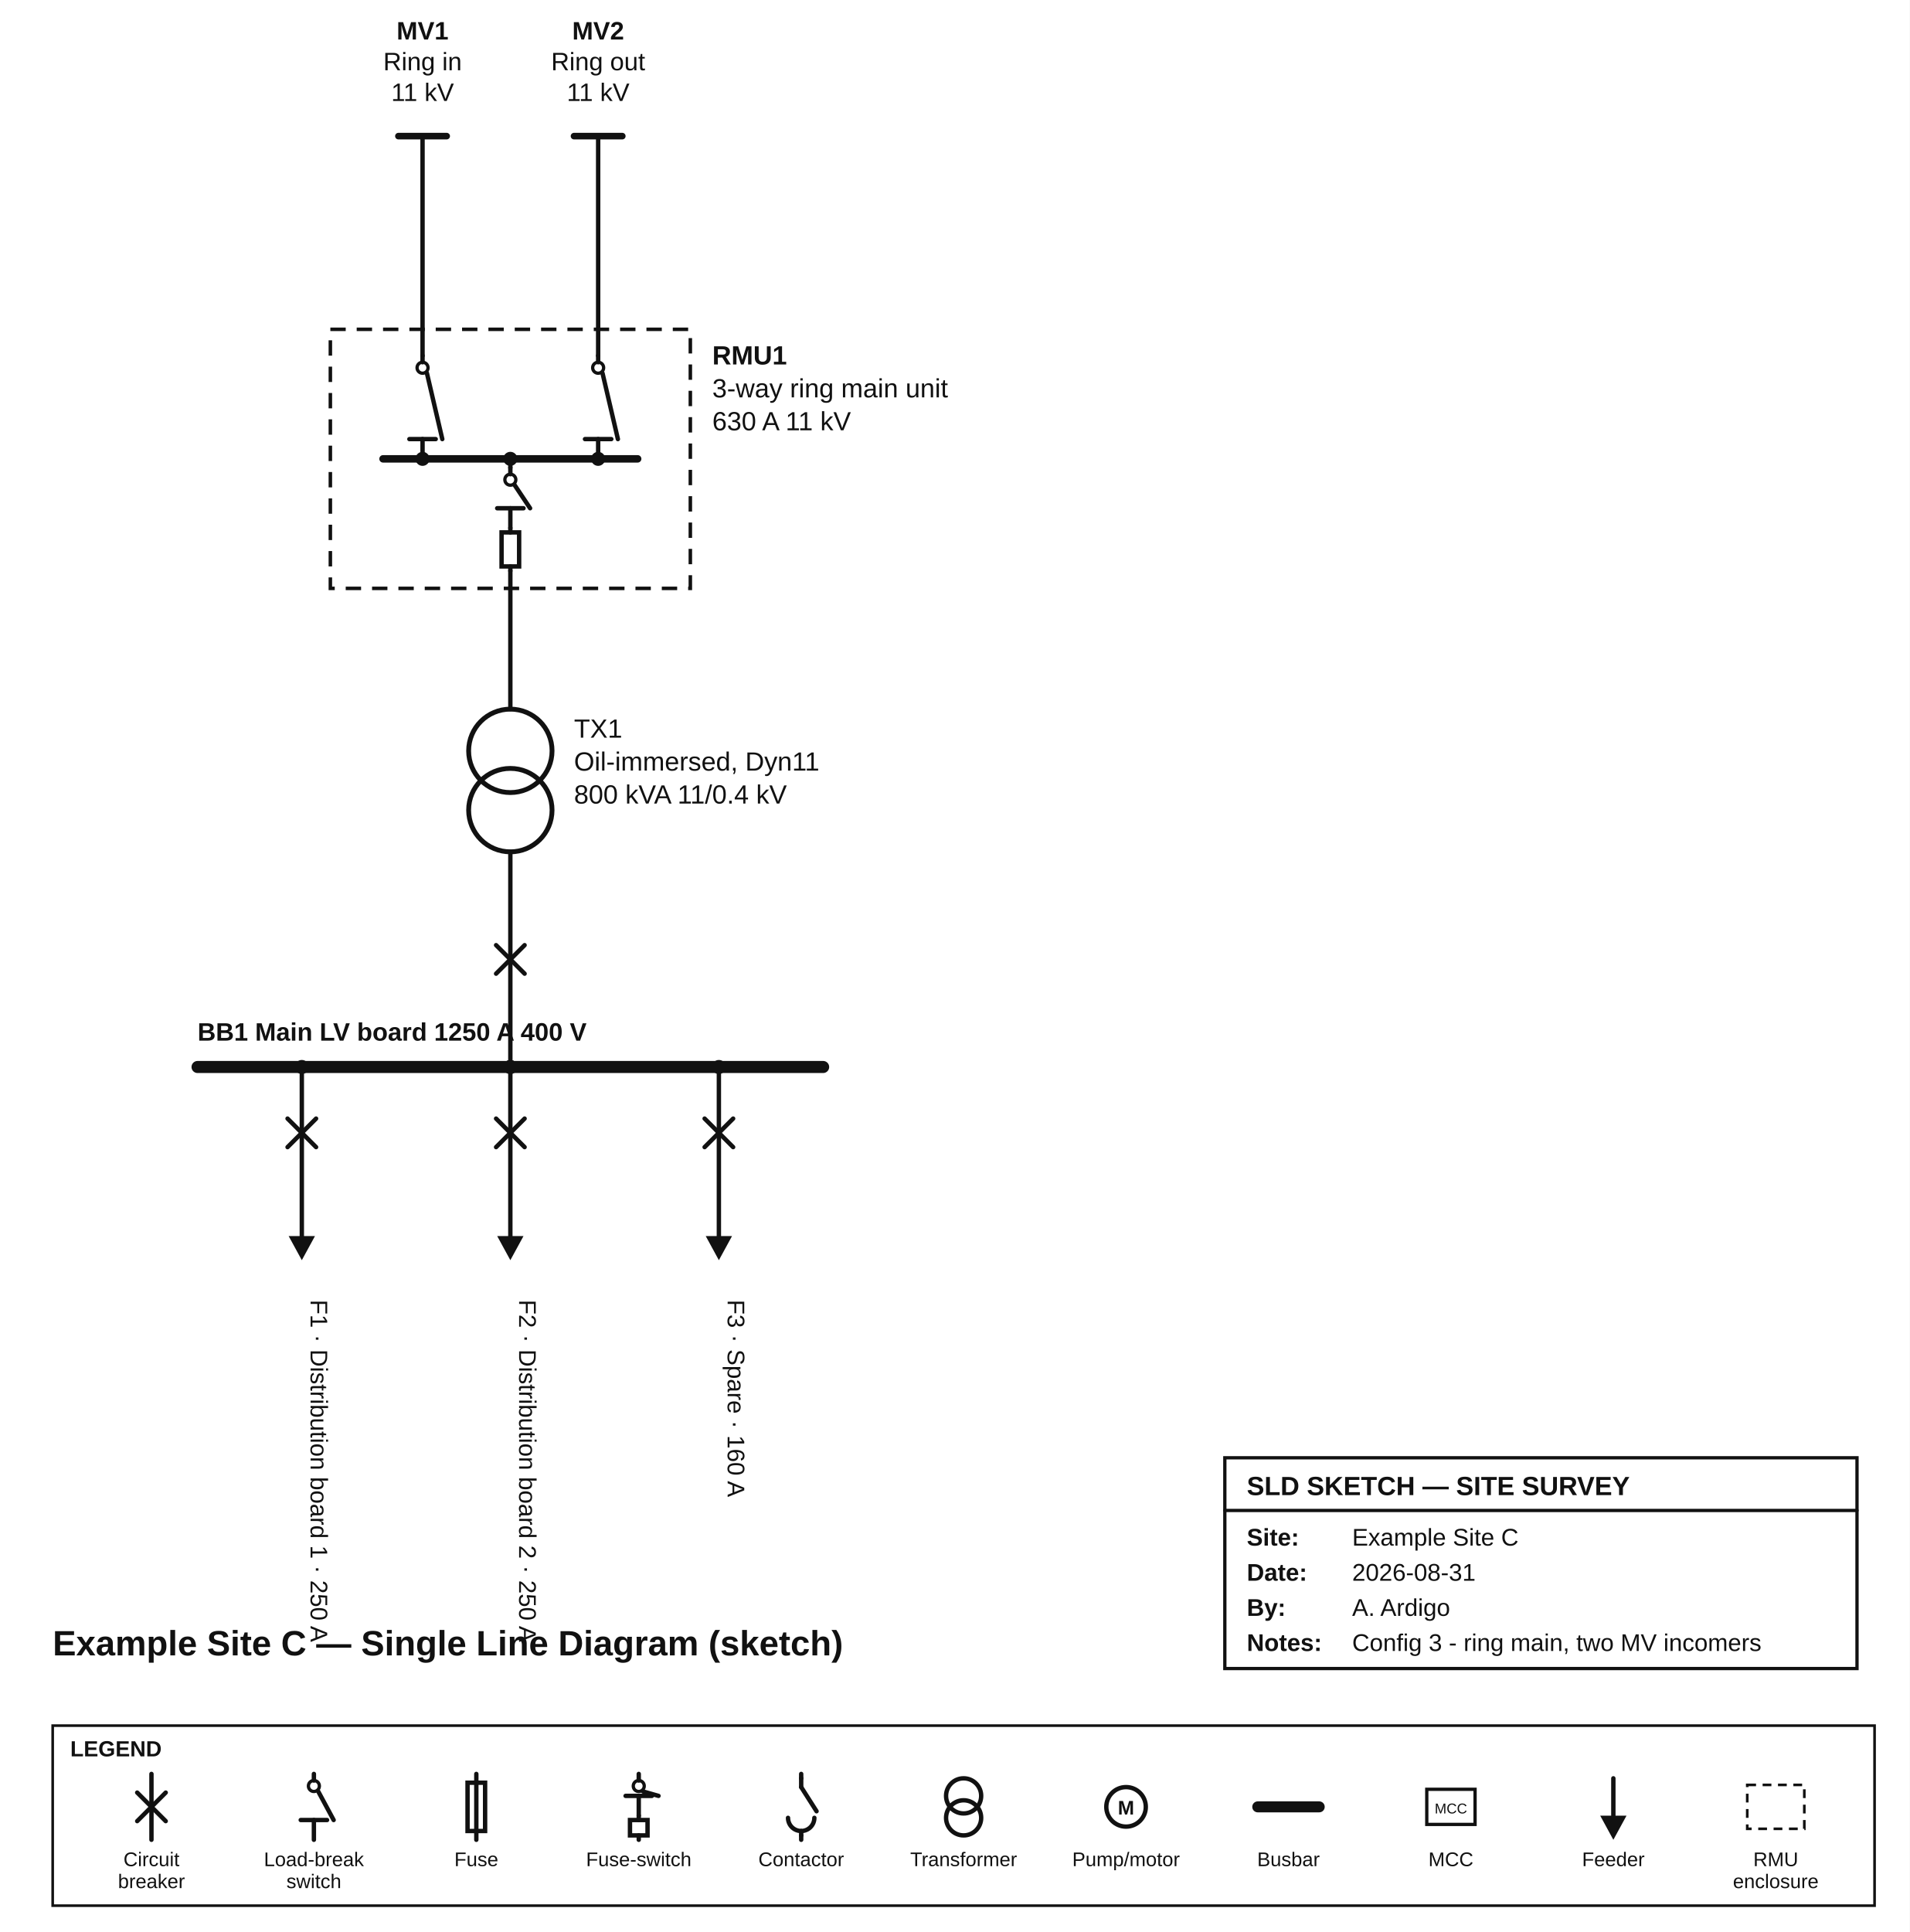
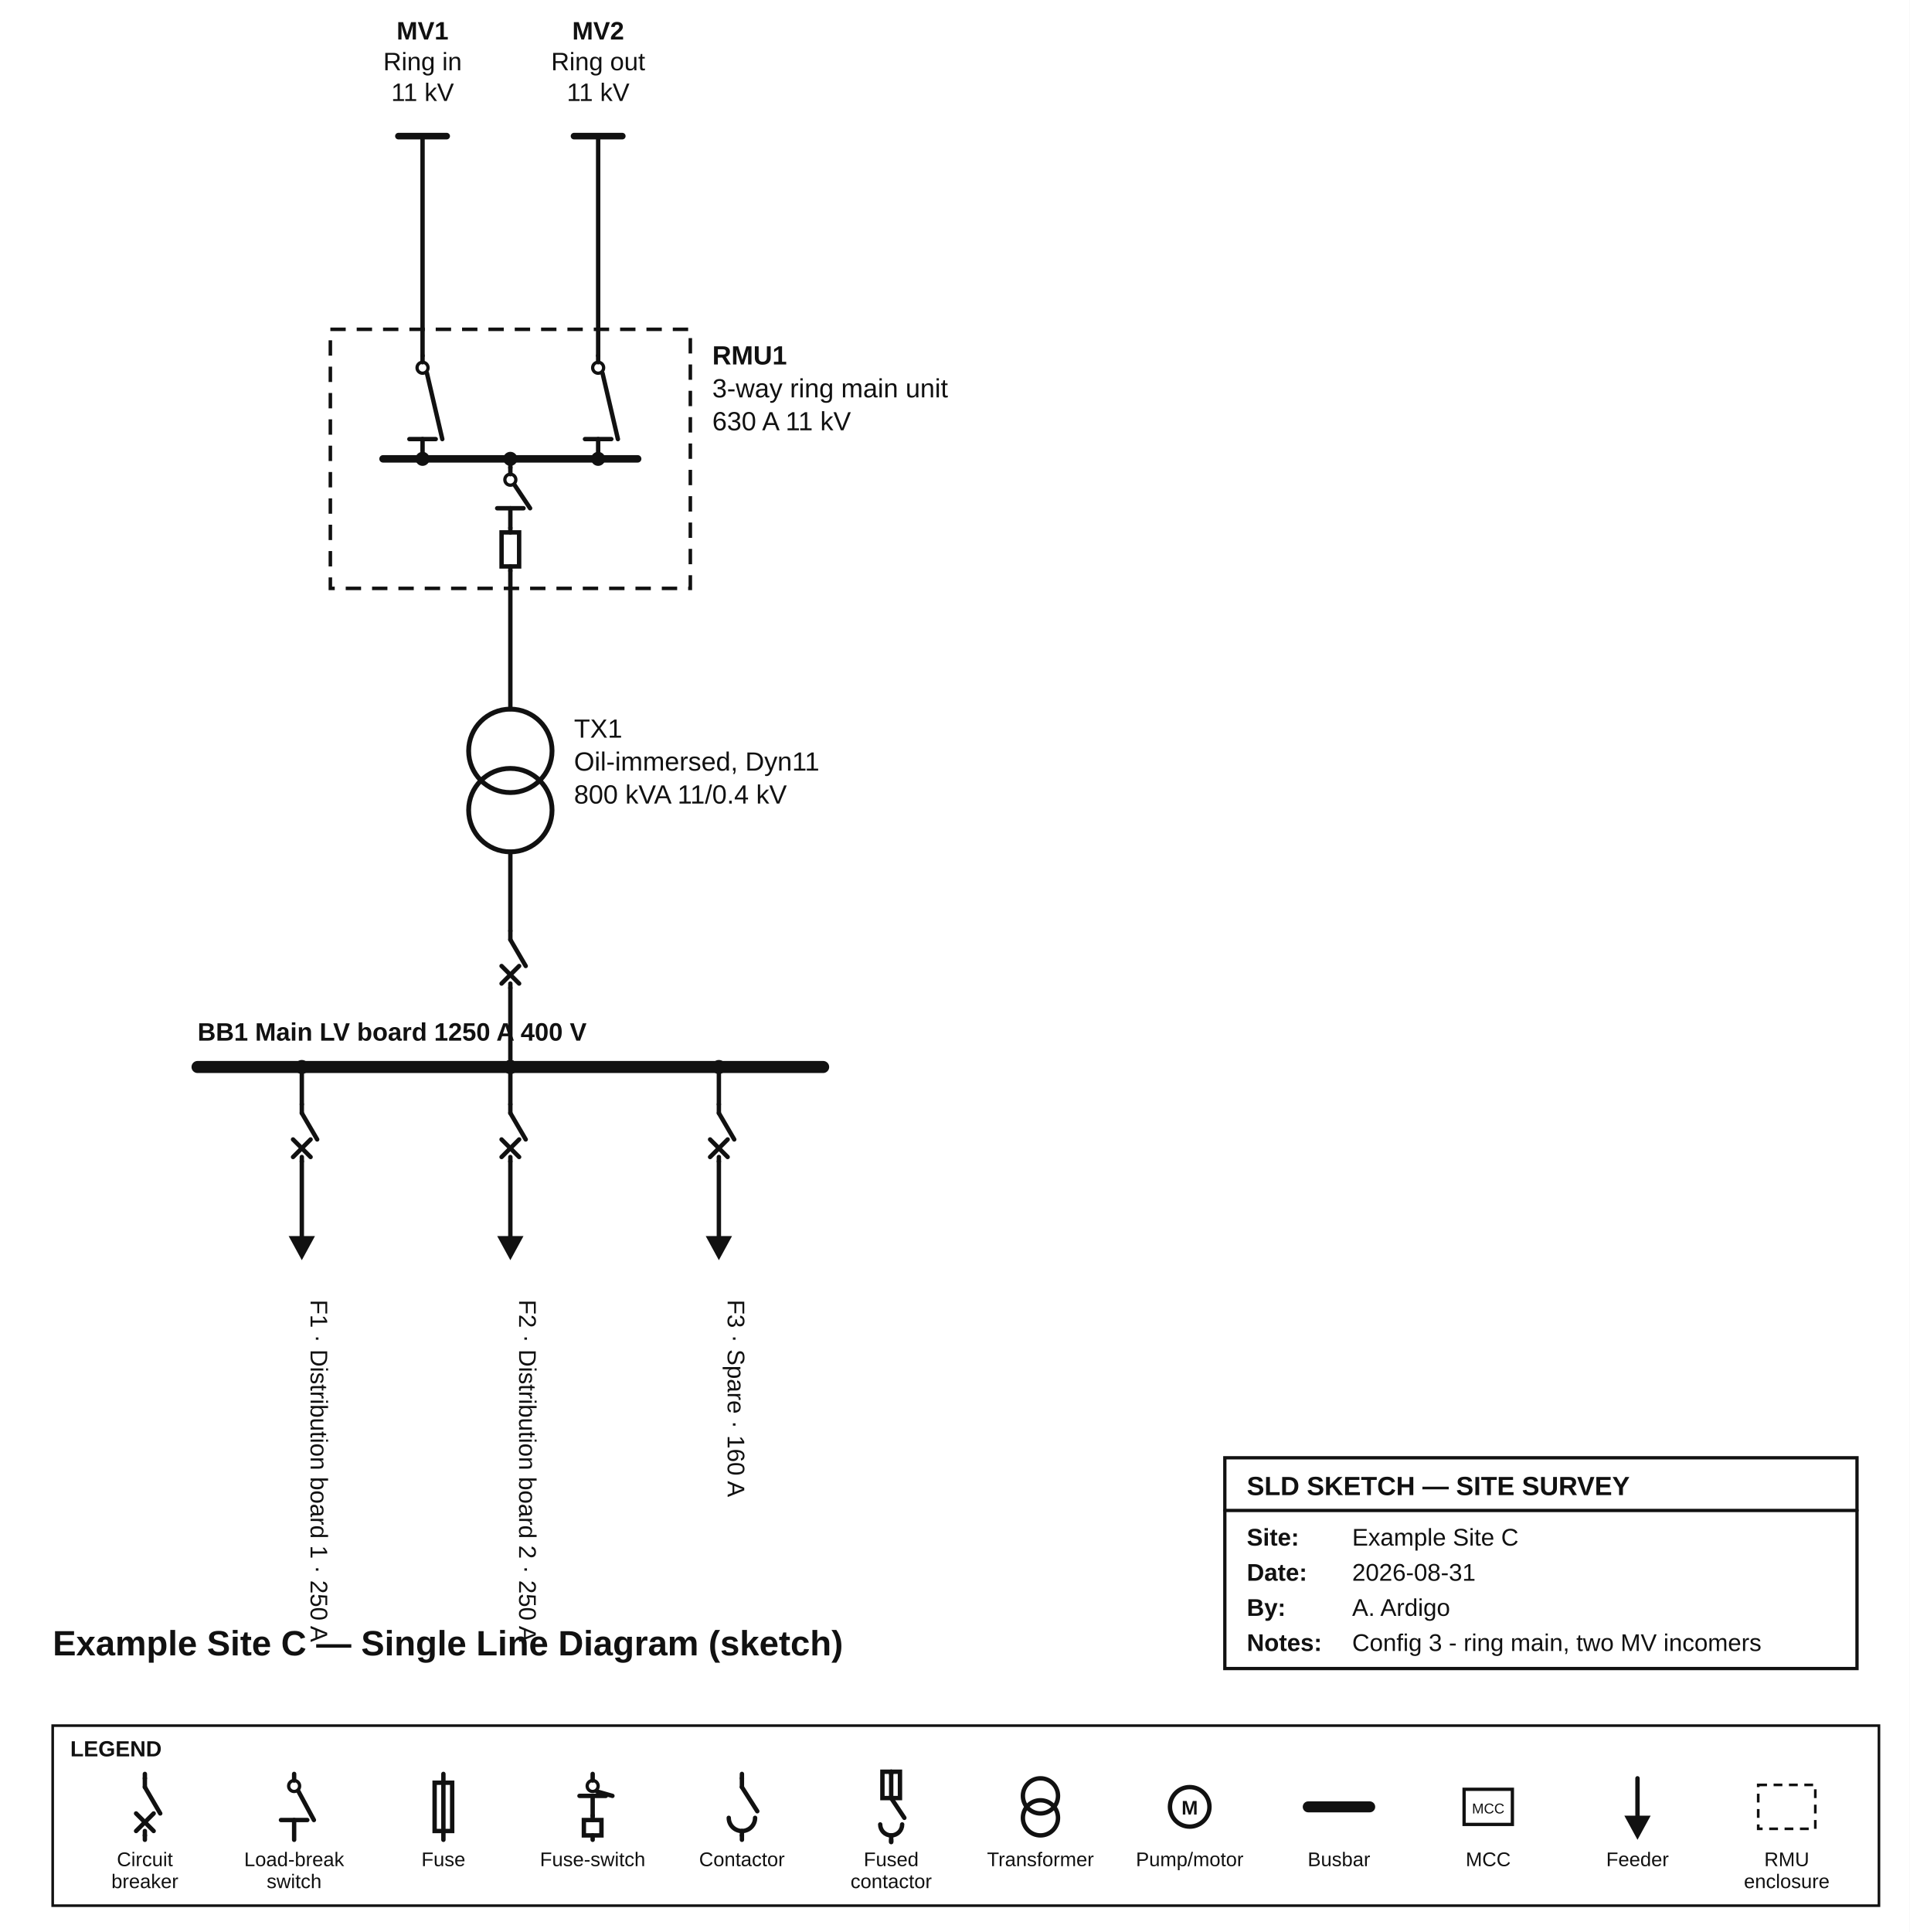
<svg xmlns="http://www.w3.org/2000/svg" width="870" height="880" viewBox="0 0 870 880">
  <rect width="100%" height="100%" fill="white" />
  <text x="24.0" y="754.0" font-family="Arial, Helvetica, sans-serif" font-size="16" fill="#111" text-anchor="start" font-weight="bold">Example Site C — Single Line Diagram (sketch)</text>
  <rect x="150.5" y="150.0" width="164.0" height="118.0" fill="none" stroke="#111" stroke-width="1.6" stroke-dasharray="7 5" />
  <line x1="174.5" y1="209.0" x2="290.5" y2="209.0" stroke="#111" stroke-width="3.4" stroke-linecap="round" />
  <line x1="192.5" y1="162.0" x2="192.5" y2="165.0" stroke="#111" stroke-width="2" stroke-linecap="round" />
  <circle cx="192.5" cy="167.5" r="2.5" fill="none" stroke="#111" stroke-width="1.5" />
  <line x1="194.5" y1="170.0" x2="201.5" y2="200.0" stroke="#111" stroke-width="2" stroke-linecap="round" />
  <line x1="186.5" y1="200.0" x2="198.5" y2="200.0" stroke="#111" stroke-width="2" stroke-linecap="round" />
  <line x1="192.5" y1="200.0" x2="192.5" y2="209.0" stroke="#111" stroke-width="2" stroke-linecap="round" />
  <line x1="192.5" y1="150.0" x2="192.5" y2="162.0" stroke="#111" stroke-width="2" stroke-linecap="round" />
  <circle cx="192.5" cy="209.0" r="3.2" fill="#111" />
  <line x1="272.5" y1="162.0" x2="272.5" y2="165.0" stroke="#111" stroke-width="2" stroke-linecap="round" />
  <circle cx="272.5" cy="167.5" r="2.5" fill="none" stroke="#111" stroke-width="1.5" />
  <line x1="274.5" y1="170.0" x2="281.5" y2="200.0" stroke="#111" stroke-width="2" stroke-linecap="round" />
  <line x1="266.5" y1="200.0" x2="278.5" y2="200.0" stroke="#111" stroke-width="2" stroke-linecap="round" />
  <line x1="272.5" y1="200.0" x2="272.5" y2="209.0" stroke="#111" stroke-width="2" stroke-linecap="round" />
  <line x1="272.5" y1="150.0" x2="272.5" y2="162.0" stroke="#111" stroke-width="2" stroke-linecap="round" />
  <circle cx="272.5" cy="209.0" r="3.2" fill="#111" />
  <line x1="232.5" y1="213.0" x2="232.5" y2="216.0" stroke="#111" stroke-width="2" stroke-linecap="round" />
  <circle cx="232.5" cy="218.5" r="2.5" fill="none" stroke="#111" stroke-width="1.5" />
  <line x1="234.5" y1="221.0" x2="241.5" y2="231.5" stroke="#111" stroke-width="2" stroke-linecap="round" />
  <line x1="226.5" y1="231.5" x2="238.5" y2="231.5" stroke="#111" stroke-width="2" stroke-linecap="round" />
  <line x1="232.5" y1="231.5" x2="232.5" y2="240.5" stroke="#111" stroke-width="2" stroke-linecap="round" />
  <rect x="228.5" y="242.5" width="8.0" height="15.5" fill="none" stroke="#111" stroke-width="2" />
  <line x1="232.5" y1="240.5" x2="232.5" y2="242.5" stroke="#111" stroke-width="2" stroke-linecap="round" />
  <line x1="232.5" y1="258.0" x2="232.5" y2="260.0" stroke="#111" stroke-width="2" stroke-linecap="round" />
  <line x1="232.5" y1="209.0" x2="232.5" y2="213.0" stroke="#111" stroke-width="2" stroke-linecap="round" />
  <line x1="232.5" y1="260.0" x2="232.5" y2="268.0" stroke="#111" stroke-width="2" stroke-linecap="round" />
  <circle cx="232.5" cy="209.0" r="3.2" fill="#111" />
  <text x="324.5" y="166.0" font-family="Arial, Helvetica, sans-serif" font-size="12" fill="#111" text-anchor="start" font-weight="bold">RMU1</text>
  <text x="324.5" y="181.0" font-family="Arial, Helvetica, sans-serif" font-size="12" fill="#111" text-anchor="start">3-way ring main unit</text>
  <text x="324.5" y="196.0" font-family="Arial, Helvetica, sans-serif" font-size="12" fill="#111" text-anchor="start">630 A 11 kV</text>
  <line x1="181.5" y1="62.0" x2="203.5" y2="62.0" stroke="#111" stroke-width="3" stroke-linecap="round" />
  <text x="192.5" y="18.0" font-family="Arial, Helvetica, sans-serif" font-size="11.5" fill="#111" text-anchor="middle" font-weight="bold">MV1</text>
  <text x="192.5" y="32.0" font-family="Arial, Helvetica, sans-serif" font-size="11.5" fill="#111" text-anchor="middle">Ring in</text>
  <text x="192.5" y="46.0" font-family="Arial, Helvetica, sans-serif" font-size="11.5" fill="#111" text-anchor="middle">11 kV</text>
  <line x1="192.5" y1="62.0" x2="192.5" y2="150.0" stroke="#111" stroke-width="2" stroke-linecap="round" />
  <line x1="261.5" y1="62.0" x2="283.5" y2="62.0" stroke="#111" stroke-width="3" stroke-linecap="round" />
  <text x="272.5" y="18.0" font-family="Arial, Helvetica, sans-serif" font-size="11.5" fill="#111" text-anchor="middle" font-weight="bold">MV2</text>
  <text x="272.5" y="32.0" font-family="Arial, Helvetica, sans-serif" font-size="11.5" fill="#111" text-anchor="middle">Ring out</text>
  <text x="272.5" y="46.0" font-family="Arial, Helvetica, sans-serif" font-size="11.5" fill="#111" text-anchor="middle">11 kV</text>
  <line x1="272.5" y1="62.0" x2="272.5" y2="150.0" stroke="#111" stroke-width="2" stroke-linecap="round" />
  <circle cx="232.5" cy="342.0" r="19" fill="none" stroke="#111" stroke-width="2.2" />
  <circle cx="232.5" cy="369.0" r="19" fill="none" stroke="#111" stroke-width="2.2" />
  <text x="261.5" y="336.0" font-family="Arial, Helvetica, sans-serif" font-size="12" fill="#111" text-anchor="start">TX1</text>
  <text x="261.5" y="351.0" font-family="Arial, Helvetica, sans-serif" font-size="12" fill="#111" text-anchor="start">Oil-immersed, Dyn11</text>
  <text x="261.5" y="366.0" font-family="Arial, Helvetica, sans-serif" font-size="12" fill="#111" text-anchor="start">800 kVA 11/0.4 kV</text>
  <line x1="232.5" y1="268.0" x2="232.5" y2="323.0" stroke="#111" stroke-width="2" stroke-linecap="round" />
-   <line x1="226.0" y1="430.5" x2="239.0" y2="443.5" stroke="#111" stroke-width="2" stroke-linecap="round" />
-   <line x1="226.0" y1="443.5" x2="239.0" y2="430.5" stroke="#111" stroke-width="2" stroke-linecap="round" />
-   <line x1="232.5" y1="388.0" x2="232.5" y2="437.0" stroke="#111" stroke-width="2" stroke-linecap="round" />
-   <line x1="232.5" y1="437.0" x2="232.5" y2="486.0" stroke="#111" stroke-width="2" stroke-linecap="round" />
+   <line x1="232.5" y1="424.0" x2="232.5" y2="428.0" stroke="#111" stroke-width="2" stroke-linecap="round" />
+   <line x1="232.5" y1="428.0" x2="239.5" y2="440.0" stroke="#111" stroke-width="2" stroke-linecap="round" />
+   <line x1="228.5" y1="440.0" x2="236.5" y2="448.0" stroke="#111" stroke-width="2" stroke-linecap="round" />
+   <line x1="228.5" y1="448.0" x2="236.5" y2="440.0" stroke="#111" stroke-width="2" stroke-linecap="round" />
+   <line x1="232.5" y1="448.0" x2="232.5" y2="450.0" stroke="#111" stroke-width="2" stroke-linecap="round" />
+   <line x1="232.5" y1="388.0" x2="232.5" y2="424.0" stroke="#111" stroke-width="2" stroke-linecap="round" />
+   <line x1="232.5" y1="450.0" x2="232.5" y2="486.0" stroke="#111" stroke-width="2" stroke-linecap="round" />
  <circle cx="232.5" cy="486.0" r="3.2" fill="#111" />
  <line x1="90.0" y1="486.0" x2="375.0" y2="486.0" stroke="#111" stroke-width="5.5" stroke-linecap="round" />
  <text x="90.0" y="474.0" font-family="Arial, Helvetica, sans-serif" font-size="11.5" fill="#111" text-anchor="start" font-weight="bold">BB1 Main LV board 1250 A 400 V</text>
  <circle cx="137.5" cy="486.0" r="3.2" fill="#111" />
-   <line x1="131.0" y1="509.5" x2="144.0" y2="522.5" stroke="#111" stroke-width="2" stroke-linecap="round" />
-   <line x1="131.0" y1="522.5" x2="144.0" y2="509.5" stroke="#111" stroke-width="2" stroke-linecap="round" />
-   <line x1="137.5" y1="486.0" x2="137.5" y2="516.0" stroke="#111" stroke-width="2" stroke-linecap="round" />
-   <line x1="137.5" y1="516.0" x2="137.5" y2="564.0" stroke="#111" stroke-width="2" stroke-linecap="round" />
+   <line x1="137.5" y1="503.0" x2="137.5" y2="507.0" stroke="#111" stroke-width="2" stroke-linecap="round" />
+   <line x1="137.5" y1="507.0" x2="144.5" y2="519.0" stroke="#111" stroke-width="2" stroke-linecap="round" />
+   <line x1="133.5" y1="519.0" x2="141.5" y2="527.0" stroke="#111" stroke-width="2" stroke-linecap="round" />
+   <line x1="133.5" y1="527.0" x2="141.5" y2="519.0" stroke="#111" stroke-width="2" stroke-linecap="round" />
+   <line x1="137.5" y1="527.0" x2="137.5" y2="529.0" stroke="#111" stroke-width="2" stroke-linecap="round" />
+   <line x1="137.5" y1="486.0" x2="137.5" y2="503.0" stroke="#111" stroke-width="2" stroke-linecap="round" />
+   <line x1="137.5" y1="529.0" x2="137.5" y2="564.0" stroke="#111" stroke-width="2" stroke-linecap="round" />
  <polygon points="131.5,563.0 143.5,563.0 137.5,574.0" fill="#111" />
  <text x="0" y="0" transform="translate(141.5,592.0) rotate(90)" font-family="Arial, Helvetica, sans-serif" font-size="11" fill="#111" text-anchor="start">F1 · Distribution board 1 · 250 A</text>
  <circle cx="232.5" cy="486.0" r="3.2" fill="#111" />
-   <line x1="226.0" y1="509.5" x2="239.0" y2="522.5" stroke="#111" stroke-width="2" stroke-linecap="round" />
-   <line x1="226.0" y1="522.5" x2="239.0" y2="509.5" stroke="#111" stroke-width="2" stroke-linecap="round" />
-   <line x1="232.5" y1="486.0" x2="232.5" y2="516.0" stroke="#111" stroke-width="2" stroke-linecap="round" />
-   <line x1="232.5" y1="516.0" x2="232.5" y2="564.0" stroke="#111" stroke-width="2" stroke-linecap="round" />
+   <line x1="232.5" y1="503.0" x2="232.5" y2="507.0" stroke="#111" stroke-width="2" stroke-linecap="round" />
+   <line x1="232.5" y1="507.0" x2="239.5" y2="519.0" stroke="#111" stroke-width="2" stroke-linecap="round" />
+   <line x1="228.5" y1="519.0" x2="236.5" y2="527.0" stroke="#111" stroke-width="2" stroke-linecap="round" />
+   <line x1="228.5" y1="527.0" x2="236.5" y2="519.0" stroke="#111" stroke-width="2" stroke-linecap="round" />
+   <line x1="232.5" y1="527.0" x2="232.5" y2="529.0" stroke="#111" stroke-width="2" stroke-linecap="round" />
+   <line x1="232.5" y1="486.0" x2="232.5" y2="503.0" stroke="#111" stroke-width="2" stroke-linecap="round" />
+   <line x1="232.5" y1="529.0" x2="232.5" y2="564.0" stroke="#111" stroke-width="2" stroke-linecap="round" />
  <polygon points="226.5,563.0 238.5,563.0 232.5,574.0" fill="#111" />
  <text x="0" y="0" transform="translate(236.5,592.0) rotate(90)" font-family="Arial, Helvetica, sans-serif" font-size="11" fill="#111" text-anchor="start">F2 · Distribution board 2 · 250 A</text>
  <circle cx="327.5" cy="486.0" r="3.2" fill="#111" />
-   <line x1="321.0" y1="509.5" x2="334.0" y2="522.5" stroke="#111" stroke-width="2" stroke-linecap="round" />
-   <line x1="321.0" y1="522.5" x2="334.0" y2="509.5" stroke="#111" stroke-width="2" stroke-linecap="round" />
-   <line x1="327.5" y1="486.0" x2="327.5" y2="516.0" stroke="#111" stroke-width="2" stroke-linecap="round" />
-   <line x1="327.5" y1="516.0" x2="327.5" y2="564.0" stroke="#111" stroke-width="2" stroke-linecap="round" />
+   <line x1="327.5" y1="503.0" x2="327.5" y2="507.0" stroke="#111" stroke-width="2" stroke-linecap="round" />
+   <line x1="327.5" y1="507.0" x2="334.5" y2="519.0" stroke="#111" stroke-width="2" stroke-linecap="round" />
+   <line x1="323.5" y1="519.0" x2="331.5" y2="527.0" stroke="#111" stroke-width="2" stroke-linecap="round" />
+   <line x1="323.5" y1="527.0" x2="331.5" y2="519.0" stroke="#111" stroke-width="2" stroke-linecap="round" />
+   <line x1="327.5" y1="527.0" x2="327.5" y2="529.0" stroke="#111" stroke-width="2" stroke-linecap="round" />
+   <line x1="327.5" y1="486.0" x2="327.5" y2="503.0" stroke="#111" stroke-width="2" stroke-linecap="round" />
+   <line x1="327.5" y1="529.0" x2="327.5" y2="564.0" stroke="#111" stroke-width="2" stroke-linecap="round" />
  <polygon points="321.5,563.0 333.5,563.0 327.5,574.0" fill="#111" />
  <text x="0" y="0" transform="translate(331.5,592.0) rotate(90)" font-family="Arial, Helvetica, sans-serif" font-size="11" fill="#111" text-anchor="start">F3 · Spare · 160 A</text>
  <rect x="558.0" y="664.0" width="288.0" height="96.0" fill="none" stroke="#111" stroke-width="1.5" />
  <line x1="558.0" y1="688.0" x2="846.0" y2="688.0" stroke="#111" stroke-width="1.5" stroke-linecap="round" />
  <text x="568.0" y="681.0" font-family="Arial, Helvetica, sans-serif" font-size="12" fill="#111" text-anchor="start" font-weight="bold">SLD SKETCH — SITE SURVEY</text>
  <text x="568.0" y="704.0" font-family="Arial, Helvetica, sans-serif" font-size="11" fill="#111" text-anchor="start" font-weight="bold">Site:</text>
  <text x="616.0" y="704.0" font-family="Arial, Helvetica, sans-serif" font-size="11" fill="#111" text-anchor="start">Example Site C</text>
  <text x="568.0" y="720.0" font-family="Arial, Helvetica, sans-serif" font-size="11" fill="#111" text-anchor="start" font-weight="bold">Date:</text>
  <text x="616.0" y="720.0" font-family="Arial, Helvetica, sans-serif" font-size="11" fill="#111" text-anchor="start">2026-08-31</text>
  <text x="568.0" y="736.0" font-family="Arial, Helvetica, sans-serif" font-size="11" fill="#111" text-anchor="start" font-weight="bold">By:</text>
  <text x="616.0" y="736.0" font-family="Arial, Helvetica, sans-serif" font-size="11" fill="#111" text-anchor="start">A. Ardigo</text>
  <text x="568.0" y="752.0" font-family="Arial, Helvetica, sans-serif" font-size="11" fill="#111" text-anchor="start" font-weight="bold">Notes:</text>
  <text x="616.0" y="752.0" font-family="Arial, Helvetica, sans-serif" font-size="11" fill="#111" text-anchor="start">Config 3 - ring main, two MV incomers</text>
-   <rect x="24.0" y="786.0" width="830.0" height="82.0" fill="none" stroke="#111" stroke-width="1.2" />
+   <rect x="24.0" y="786.0" width="832.0" height="82.0" fill="none" stroke="#111" stroke-width="1.2" />
  <text x="32.0" y="800.0" font-family="Arial, Helvetica, sans-serif" font-size="10" fill="#111" text-anchor="start" font-weight="bold">LEGEND</text>
-   <line x1="62.5" y1="816.5" x2="75.5" y2="829.5" stroke="#111" stroke-width="2" stroke-linecap="round" />
-   <line x1="62.5" y1="829.5" x2="75.5" y2="816.5" stroke="#111" stroke-width="2" stroke-linecap="round" />
-   <line x1="69.0" y1="808.0" x2="69.0" y2="823.0" stroke="#111" stroke-width="2" stroke-linecap="round" />
-   <line x1="69.0" y1="823.0" x2="69.0" y2="838.0" stroke="#111" stroke-width="2" stroke-linecap="round" />
-   <text x="69.0" y="850.0" font-family="Arial, Helvetica, sans-serif" font-size="9" fill="#111" text-anchor="middle">Circuit</text>
-   <text x="69.0" y="860.0" font-family="Arial, Helvetica, sans-serif" font-size="9" fill="#111" text-anchor="middle">breaker</text>
-   <line x1="143.0" y1="808.0" x2="143.0" y2="811.0" stroke="#111" stroke-width="2" stroke-linecap="round" />
-   <circle cx="143.0" cy="813.5" r="2.5" fill="none" stroke="#111" stroke-width="1.5" />
-   <line x1="145.0" y1="816.0" x2="152.0" y2="829.0" stroke="#111" stroke-width="2" stroke-linecap="round" />
-   <line x1="137.0" y1="829.0" x2="149.0" y2="829.0" stroke="#111" stroke-width="2" stroke-linecap="round" />
-   <line x1="143.0" y1="829.0" x2="143.0" y2="838.0" stroke="#111" stroke-width="2" stroke-linecap="round" />
-   <text x="143.0" y="850.0" font-family="Arial, Helvetica, sans-serif" font-size="9" fill="#111" text-anchor="middle">Load-break</text>
-   <text x="143.0" y="860.0" font-family="Arial, Helvetica, sans-serif" font-size="9" fill="#111" text-anchor="middle">switch</text>
-   <rect x="213.0" y="812.0" width="8.0" height="22.0" fill="none" stroke="#111" stroke-width="2" />
-   <line x1="217.0" y1="812.0" x2="217.0" y2="834.0" stroke="#111" stroke-width="2" stroke-linecap="round" />
-   <line x1="217.0" y1="808.0" x2="217.0" y2="812.0" stroke="#111" stroke-width="2" stroke-linecap="round" />
-   <line x1="217.0" y1="834.0" x2="217.0" y2="838.0" stroke="#111" stroke-width="2" stroke-linecap="round" />
-   <text x="217.0" y="850.0" font-family="Arial, Helvetica, sans-serif" font-size="9" fill="#111" text-anchor="middle">Fuse</text>
-   <line x1="291.0" y1="808.0" x2="291.0" y2="811.0" stroke="#111" stroke-width="2" stroke-linecap="round" />
-   <circle cx="291.0" cy="813.5" r="2.5" fill="none" stroke="#111" stroke-width="1.5" />
-   <line x1="293.0" y1="816.0" x2="300.0" y2="818.0" stroke="#111" stroke-width="2" stroke-linecap="round" />
-   <line x1="285.0" y1="818.0" x2="297.0" y2="818.0" stroke="#111" stroke-width="2" stroke-linecap="round" />
-   <line x1="291.0" y1="818.0" x2="291.0" y2="827.0" stroke="#111" stroke-width="2" stroke-linecap="round" />
-   <rect x="287.0" y="829.0" width="8.0" height="7.0" fill="none" stroke="#111" stroke-width="2" />
-   <line x1="291.0" y1="827.0" x2="291.0" y2="829.0" stroke="#111" stroke-width="2" stroke-linecap="round" />
-   <line x1="291.0" y1="836.0" x2="291.0" y2="838.0" stroke="#111" stroke-width="2" stroke-linecap="round" />
-   <text x="291.0" y="850.0" font-family="Arial, Helvetica, sans-serif" font-size="9" fill="#111" text-anchor="middle">Fuse-switch</text>
-   <line x1="365.0" y1="810.0" x2="365.0" y2="814.0" stroke="#111" stroke-width="2" stroke-linecap="round" />
-   <line x1="365.0" y1="814.0" x2="372.0" y2="825.0" stroke="#111" stroke-width="2" stroke-linecap="round" />
-   <path d="M 359.0,828.0 A 6,6 0 0 0 371.0,828.0" fill="none" stroke="#111" stroke-width="2" stroke-linecap="round" />
-   <line x1="365.0" y1="834.0" x2="365.0" y2="836.0" stroke="#111" stroke-width="2" stroke-linecap="round" />
-   <line x1="365.0" y1="808.0" x2="365.0" y2="810.0" stroke="#111" stroke-width="2" stroke-linecap="round" />
-   <line x1="365.0" y1="836.0" x2="365.0" y2="838.0" stroke="#111" stroke-width="2" stroke-linecap="round" />
-   <text x="365.0" y="850.0" font-family="Arial, Helvetica, sans-serif" font-size="9" fill="#111" text-anchor="middle">Contactor</text>
-   <circle cx="439.0" cy="818.0" r="8" fill="none" stroke="#111" stroke-width="2" />
-   <circle cx="439.0" cy="828.0" r="8" fill="none" stroke="#111" stroke-width="2" />
-   <text x="439.0" y="850.0" font-family="Arial, Helvetica, sans-serif" font-size="9" fill="#111" text-anchor="middle">Transformer</text>
-   <circle cx="513.0" cy="823.0" r="9" fill="none" stroke="#111" stroke-width="2" />
-   <text x="513.0" y="826.5" font-family="Arial, Helvetica, sans-serif" font-size="9" fill="#111" text-anchor="middle" font-weight="bold">M</text>
-   <text x="513.0" y="850.0" font-family="Arial, Helvetica, sans-serif" font-size="9" fill="#111" text-anchor="middle">Pump/motor</text>
-   <line x1="573.0" y1="823.0" x2="601.0" y2="823.0" stroke="#111" stroke-width="5" stroke-linecap="round" />
-   <text x="587.0" y="850.0" font-family="Arial, Helvetica, sans-serif" font-size="9" fill="#111" text-anchor="middle">Busbar</text>
-   <rect x="650.0" y="815.0" width="22.0" height="16.0" fill="none" stroke="#111" stroke-width="1.5" />
-   <text x="661.0" y="826.0" font-family="Arial, Helvetica, sans-serif" font-size="6.5" fill="#111" text-anchor="middle">MCC</text>
-   <text x="661.0" y="850.0" font-family="Arial, Helvetica, sans-serif" font-size="9" fill="#111" text-anchor="middle">MCC</text>
-   <line x1="735.0" y1="810.0" x2="735.0" y2="827.0" stroke="#111" stroke-width="2" stroke-linecap="round" />
-   <polygon points="729.0,827.0 741.0,827.0 735.0,838.0" fill="#111" />
-   <text x="735.0" y="850.0" font-family="Arial, Helvetica, sans-serif" font-size="9" fill="#111" text-anchor="middle">Feeder</text>
-   <rect x="796.0" y="813.0" width="26.0" height="20.0" fill="none" stroke="#111" stroke-width="1.2" stroke-dasharray="4 3" />
-   <text x="809.0" y="850.0" font-family="Arial, Helvetica, sans-serif" font-size="9" fill="#111" text-anchor="middle">RMU</text>
-   <text x="809.0" y="860.0" font-family="Arial, Helvetica, sans-serif" font-size="9" fill="#111" text-anchor="middle">enclosure</text>
+   <line x1="66.0" y1="810.0" x2="66.0" y2="814.0" stroke="#111" stroke-width="2" stroke-linecap="round" />
+   <line x1="66.0" y1="814.0" x2="73.0" y2="826.0" stroke="#111" stroke-width="2" stroke-linecap="round" />
+   <line x1="62.0" y1="826.0" x2="70.0" y2="834.0" stroke="#111" stroke-width="2" stroke-linecap="round" />
+   <line x1="62.0" y1="834.0" x2="70.0" y2="826.0" stroke="#111" stroke-width="2" stroke-linecap="round" />
+   <line x1="66.0" y1="834.0" x2="66.0" y2="836.0" stroke="#111" stroke-width="2" stroke-linecap="round" />
+   <line x1="66.0" y1="808.0" x2="66.0" y2="810.0" stroke="#111" stroke-width="2" stroke-linecap="round" />
+   <line x1="66.0" y1="836.0" x2="66.0" y2="838.0" stroke="#111" stroke-width="2" stroke-linecap="round" />
+   <text x="66.0" y="850.0" font-family="Arial, Helvetica, sans-serif" font-size="9" fill="#111" text-anchor="middle">Circuit</text>
+   <text x="66.0" y="860.0" font-family="Arial, Helvetica, sans-serif" font-size="9" fill="#111" text-anchor="middle">breaker</text>
+   <line x1="134.0" y1="808.0" x2="134.0" y2="811.0" stroke="#111" stroke-width="2" stroke-linecap="round" />
+   <circle cx="134.0" cy="813.5" r="2.5" fill="none" stroke="#111" stroke-width="1.5" />
+   <line x1="136.0" y1="816.0" x2="143.0" y2="829.0" stroke="#111" stroke-width="2" stroke-linecap="round" />
+   <line x1="128.0" y1="829.0" x2="140.0" y2="829.0" stroke="#111" stroke-width="2" stroke-linecap="round" />
+   <line x1="134.0" y1="829.0" x2="134.0" y2="838.0" stroke="#111" stroke-width="2" stroke-linecap="round" />
+   <text x="134.0" y="850.0" font-family="Arial, Helvetica, sans-serif" font-size="9" fill="#111" text-anchor="middle">Load-break</text>
+   <text x="134.0" y="860.0" font-family="Arial, Helvetica, sans-serif" font-size="9" fill="#111" text-anchor="middle">switch</text>
+   <rect x="198.0" y="812.0" width="8.0" height="22.0" fill="none" stroke="#111" stroke-width="2" />
+   <line x1="202.0" y1="812.0" x2="202.0" y2="834.0" stroke="#111" stroke-width="2" stroke-linecap="round" />
+   <line x1="202.0" y1="808.0" x2="202.0" y2="812.0" stroke="#111" stroke-width="2" stroke-linecap="round" />
+   <line x1="202.0" y1="834.0" x2="202.0" y2="838.0" stroke="#111" stroke-width="2" stroke-linecap="round" />
+   <text x="202.0" y="850.0" font-family="Arial, Helvetica, sans-serif" font-size="9" fill="#111" text-anchor="middle">Fuse</text>
+   <line x1="270.0" y1="808.0" x2="270.0" y2="811.0" stroke="#111" stroke-width="2" stroke-linecap="round" />
+   <circle cx="270.0" cy="813.5" r="2.5" fill="none" stroke="#111" stroke-width="1.5" />
+   <line x1="272.0" y1="816.0" x2="279.0" y2="818.0" stroke="#111" stroke-width="2" stroke-linecap="round" />
+   <line x1="264.0" y1="818.0" x2="276.0" y2="818.0" stroke="#111" stroke-width="2" stroke-linecap="round" />
+   <line x1="270.0" y1="818.0" x2="270.0" y2="827.0" stroke="#111" stroke-width="2" stroke-linecap="round" />
+   <rect x="266.0" y="829.0" width="8.0" height="7.0" fill="none" stroke="#111" stroke-width="2" />
+   <line x1="270.0" y1="827.0" x2="270.0" y2="829.0" stroke="#111" stroke-width="2" stroke-linecap="round" />
+   <line x1="270.0" y1="836.0" x2="270.0" y2="838.0" stroke="#111" stroke-width="2" stroke-linecap="round" />
+   <text x="270.0" y="850.0" font-family="Arial, Helvetica, sans-serif" font-size="9" fill="#111" text-anchor="middle">Fuse-switch</text>
+   <line x1="338.0" y1="810.0" x2="338.0" y2="814.0" stroke="#111" stroke-width="2" stroke-linecap="round" />
+   <line x1="338.0" y1="814.0" x2="345.0" y2="825.0" stroke="#111" stroke-width="2" stroke-linecap="round" />
+   <path d="M 332.0,828.0 A 6,6 0 0 0 344.0,828.0" fill="none" stroke="#111" stroke-width="2" stroke-linecap="round" />
+   <line x1="338.0" y1="834.0" x2="338.0" y2="836.0" stroke="#111" stroke-width="2" stroke-linecap="round" />
+   <line x1="338.0" y1="808.0" x2="338.0" y2="810.0" stroke="#111" stroke-width="2" stroke-linecap="round" />
+   <line x1="338.0" y1="836.0" x2="338.0" y2="838.0" stroke="#111" stroke-width="2" stroke-linecap="round" />
+   <text x="338.0" y="850.0" font-family="Arial, Helvetica, sans-serif" font-size="9" fill="#111" text-anchor="middle">Contactor</text>
+   <rect x="402.0" y="807.0" width="8.0" height="12.0" fill="none" stroke="#111" stroke-width="2" />
+   <line x1="406.0" y1="807.0" x2="406.0" y2="819.0" stroke="#111" stroke-width="2" stroke-linecap="round" />
+   <line x1="406.0" y1="819.0" x2="412.0" y2="828.0" stroke="#111" stroke-width="2" stroke-linecap="round" />
+   <path d="M 401.0,831.0 A 5,5 0 0 0 411.0,831.0" fill="none" stroke="#111" stroke-width="2" stroke-linecap="round" />
+   <line x1="406.0" y1="836.0" x2="406.0" y2="839.0" stroke="#111" stroke-width="2" stroke-linecap="round" />
+   <line x1="406.0" y1="808.0" x2="406.0" y2="807.0" stroke="#111" stroke-width="2" stroke-linecap="round" />
+   <line x1="406.0" y1="839.0" x2="406.0" y2="838.0" stroke="#111" stroke-width="2" stroke-linecap="round" />
+   <text x="406.0" y="850.0" font-family="Arial, Helvetica, sans-serif" font-size="9" fill="#111" text-anchor="middle">Fused</text>
+   <text x="406.0" y="860.0" font-family="Arial, Helvetica, sans-serif" font-size="9" fill="#111" text-anchor="middle">contactor</text>
+   <circle cx="474.0" cy="818.0" r="8" fill="none" stroke="#111" stroke-width="2" />
+   <circle cx="474.0" cy="828.0" r="8" fill="none" stroke="#111" stroke-width="2" />
+   <text x="474.0" y="850.0" font-family="Arial, Helvetica, sans-serif" font-size="9" fill="#111" text-anchor="middle">Transformer</text>
+   <circle cx="542.0" cy="823.0" r="9" fill="none" stroke="#111" stroke-width="2" />
+   <text x="542.0" y="826.5" font-family="Arial, Helvetica, sans-serif" font-size="9" fill="#111" text-anchor="middle" font-weight="bold">M</text>
+   <text x="542.0" y="850.0" font-family="Arial, Helvetica, sans-serif" font-size="9" fill="#111" text-anchor="middle">Pump/motor</text>
+   <line x1="596.0" y1="823.0" x2="624.0" y2="823.0" stroke="#111" stroke-width="5" stroke-linecap="round" />
+   <text x="610.0" y="850.0" font-family="Arial, Helvetica, sans-serif" font-size="9" fill="#111" text-anchor="middle">Busbar</text>
+   <rect x="667.0" y="815.0" width="22.0" height="16.0" fill="none" stroke="#111" stroke-width="1.5" />
+   <text x="678.0" y="826.0" font-family="Arial, Helvetica, sans-serif" font-size="6.5" fill="#111" text-anchor="middle">MCC</text>
+   <text x="678.0" y="850.0" font-family="Arial, Helvetica, sans-serif" font-size="9" fill="#111" text-anchor="middle">MCC</text>
+   <line x1="746.0" y1="810.0" x2="746.0" y2="827.0" stroke="#111" stroke-width="2" stroke-linecap="round" />
+   <polygon points="740.0,827.0 752.0,827.0 746.0,838.0" fill="#111" />
+   <text x="746.0" y="850.0" font-family="Arial, Helvetica, sans-serif" font-size="9" fill="#111" text-anchor="middle">Feeder</text>
+   <rect x="801.0" y="813.0" width="26.0" height="20.0" fill="none" stroke="#111" stroke-width="1.2" stroke-dasharray="4 3" />
+   <text x="814.0" y="850.0" font-family="Arial, Helvetica, sans-serif" font-size="9" fill="#111" text-anchor="middle">RMU</text>
+   <text x="814.0" y="860.0" font-family="Arial, Helvetica, sans-serif" font-size="9" fill="#111" text-anchor="middle">enclosure</text>
</svg>
